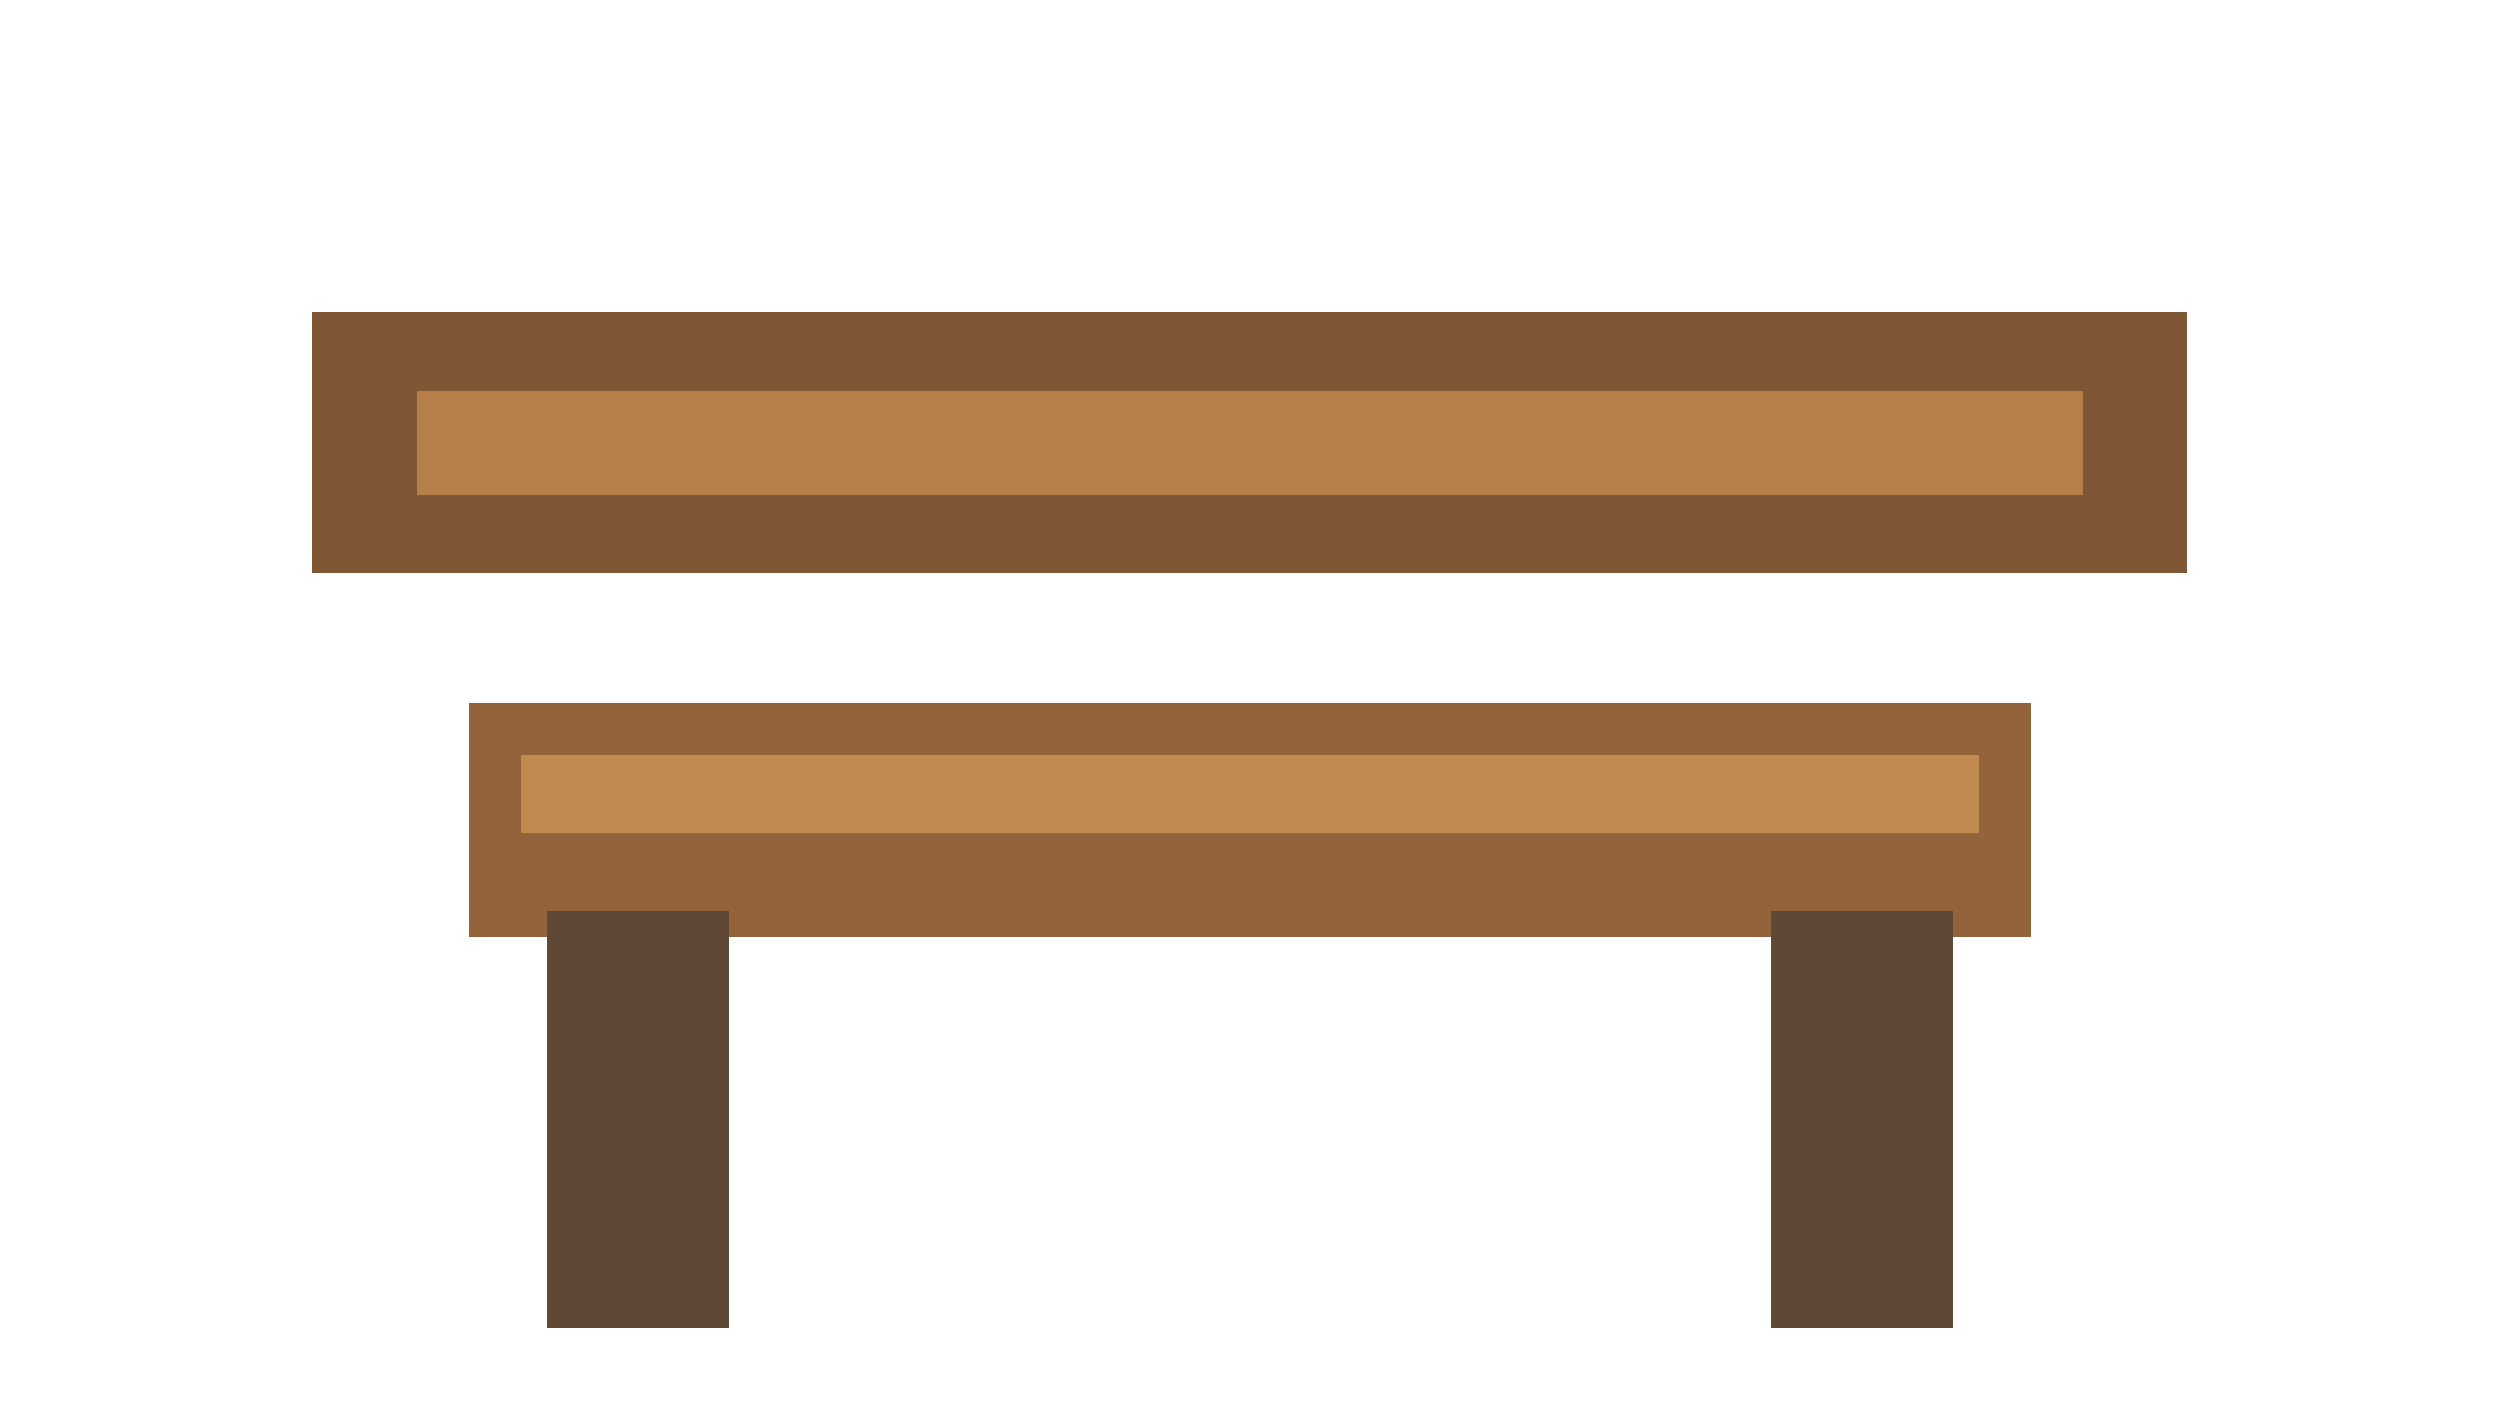
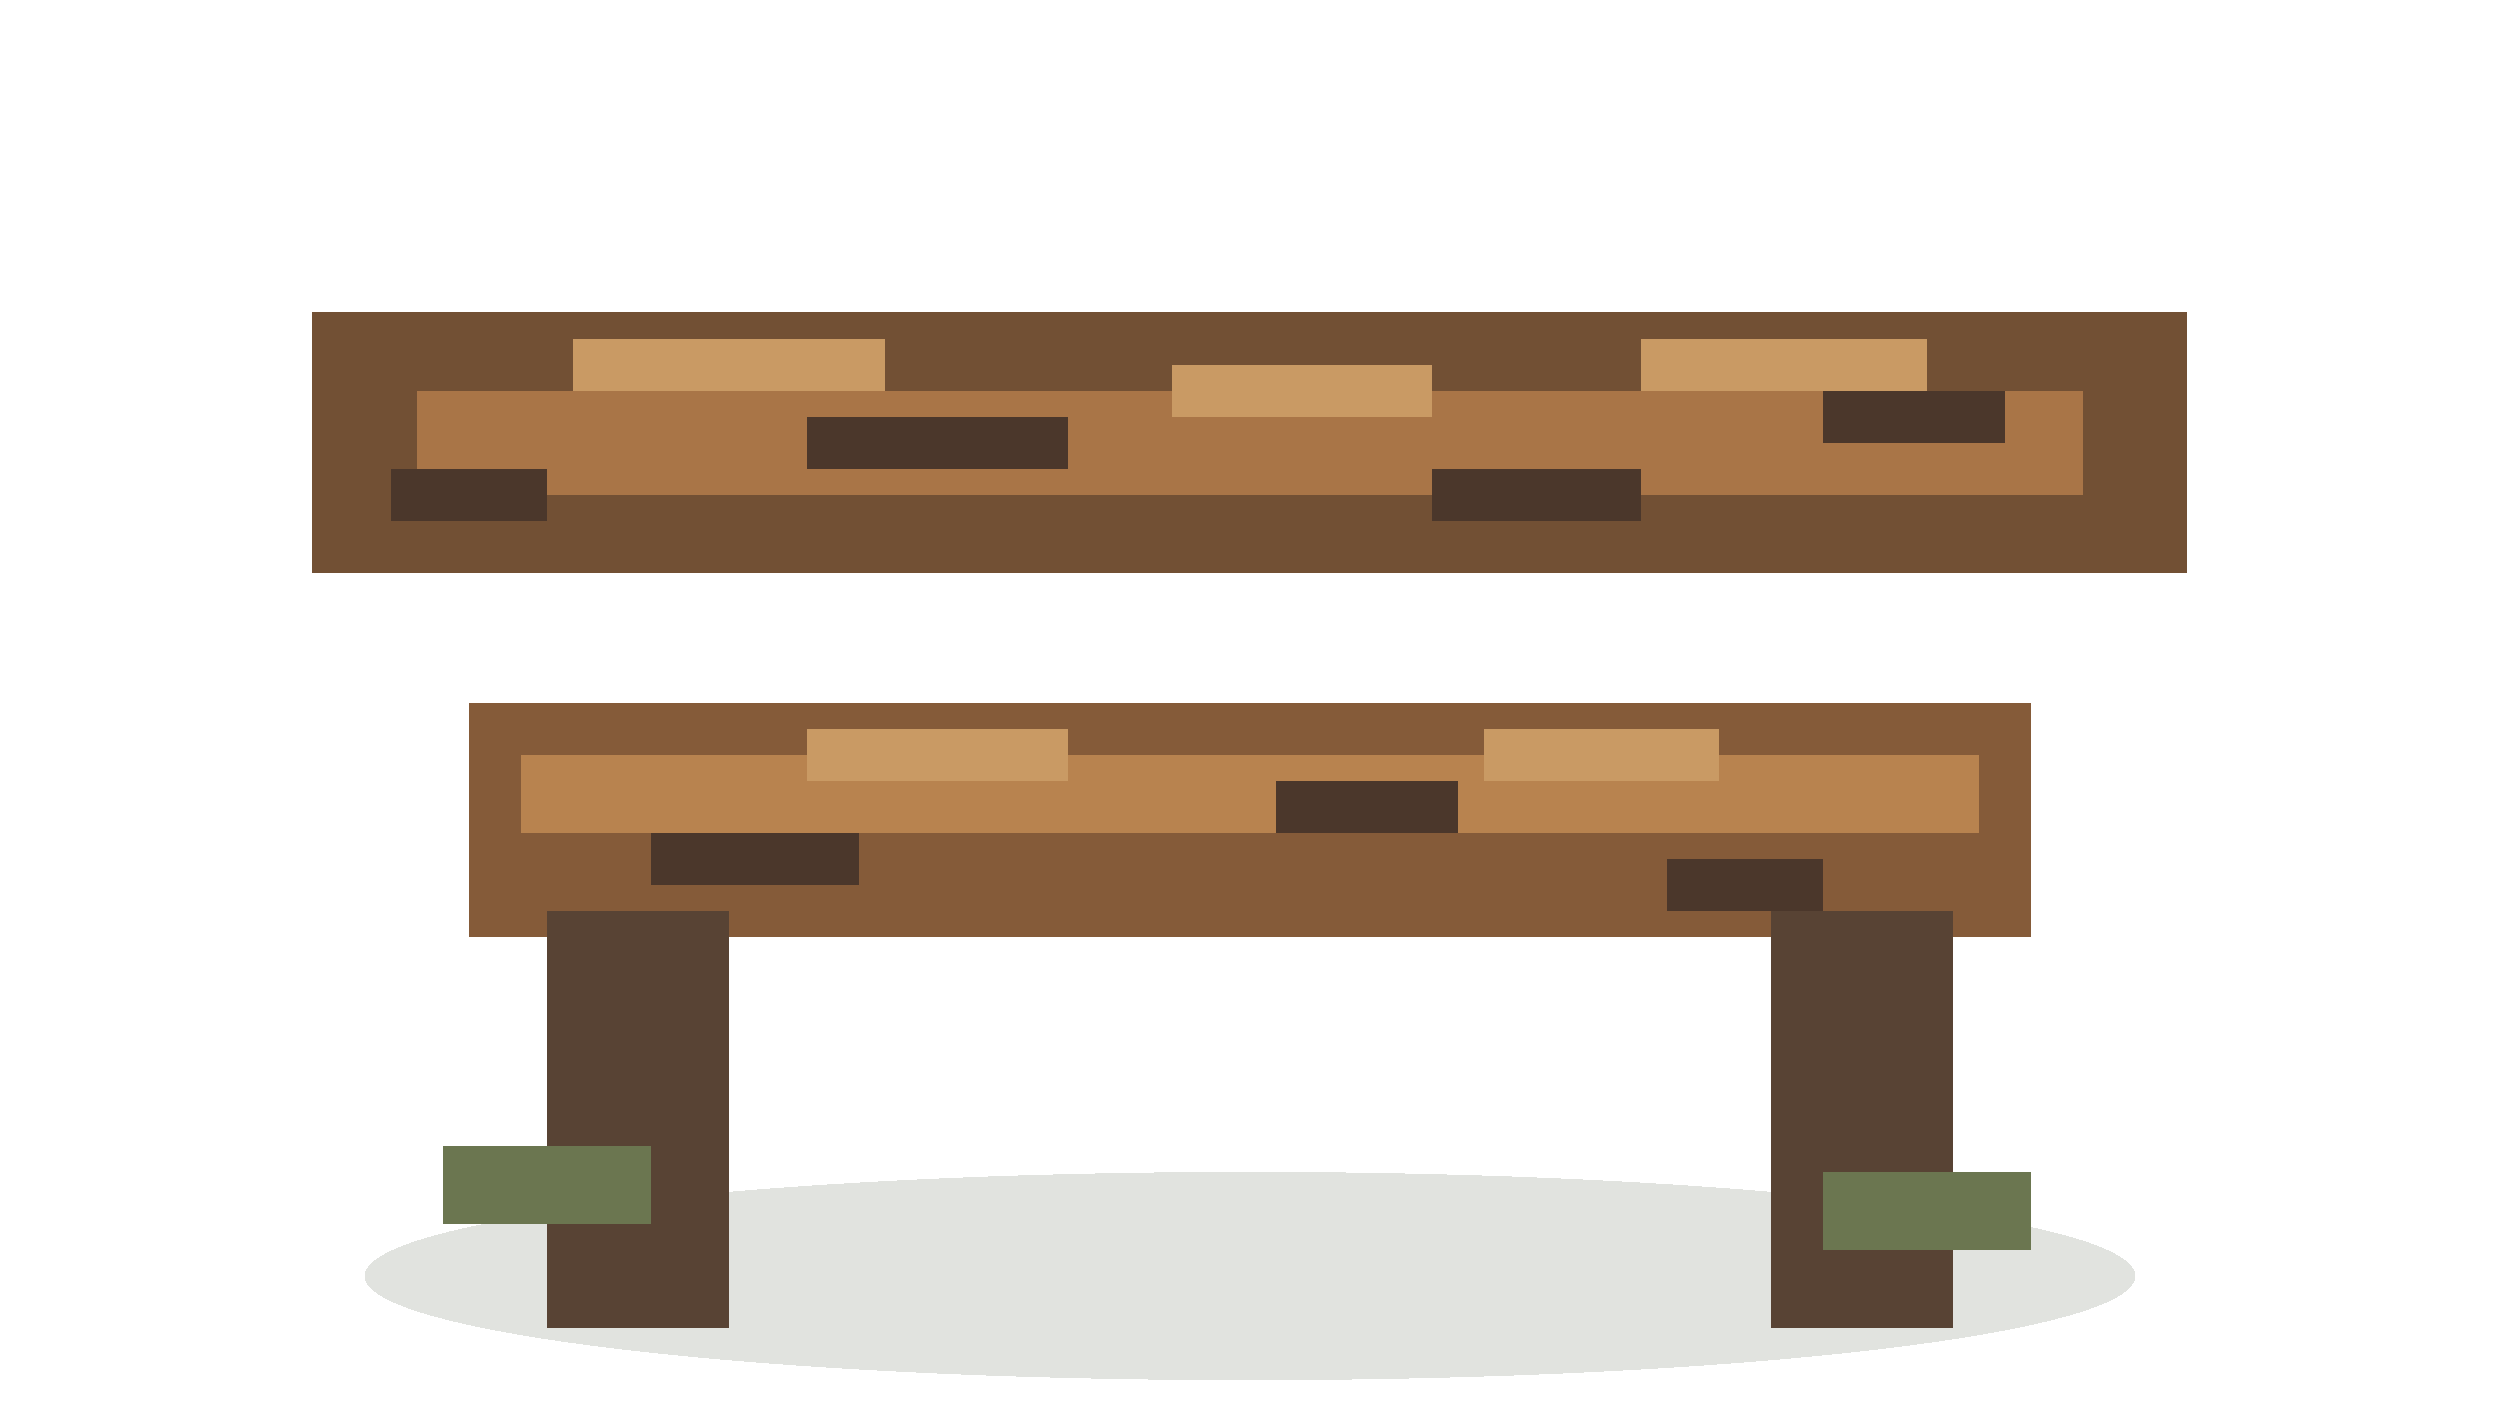
<svg xmlns="http://www.w3.org/2000/svg" width="96" height="54" viewBox="0 0 96 54" shape-rendering="crispEdges">
  <rect width="96" height="54" fill="none" />
-   <rect x="12" y="12" width="72" height="10" fill="#805735" />
-   <rect x="16" y="15" width="64" height="4" fill="#b67e49" />
-   <rect x="18" y="27" width="60" height="9" fill="#93633c" />
-   <rect x="20" y="29" width="56" height="3" fill="#c18a51" />
-   <rect x="21" y="35" width="7" height="16" fill="#5f4936" />
-   <rect x="68" y="35" width="7" height="16" fill="#5f4936" />
+   <ellipse cx="48" cy="49" rx="34" ry="4" fill="#3d4b36" opacity=".16" />
+   <rect x="12" y="12" width="72" height="10" fill="#725034" />
+   <rect x="16" y="15" width="64" height="4" fill="#a97547" />
+   <rect x="18" y="27" width="60" height="9" fill="#855b39" />
+   <rect x="20" y="29" width="56" height="3" fill="#b8834f" />
+   <rect x="21" y="35" width="7" height="16" fill="#584334" />
+   <rect x="68" y="35" width="7" height="16" fill="#584334" />
+   <g fill="#4b372b">
+     <rect x="15" y="18" width="6" height="2" />
+     <rect x="31" y="16" width="10" height="2" />
+     <rect x="55" y="18" width="8" height="2" />
+     <rect x="70" y="15" width="7" height="2" />
+     <rect x="25" y="32" width="8" height="2" />
+     <rect x="49" y="30" width="7" height="2" />
+     <rect x="64" y="33" width="6" height="2" />
+   </g>
+   <g fill="#c99a64">
+     <rect x="22" y="13" width="12" height="2" />
+     <rect x="45" y="14" width="10" height="2" />
+     <rect x="63" y="13" width="11" height="2" />
+     <rect x="31" y="28" width="10" height="2" />
+     <rect x="57" y="28" width="9" height="2" />
+   </g>
+   <g fill="#6b7650">
+     <rect x="17" y="44" width="8" height="3" />
+     <rect x="70" y="45" width="8" height="3" />
+   </g>
</svg>
